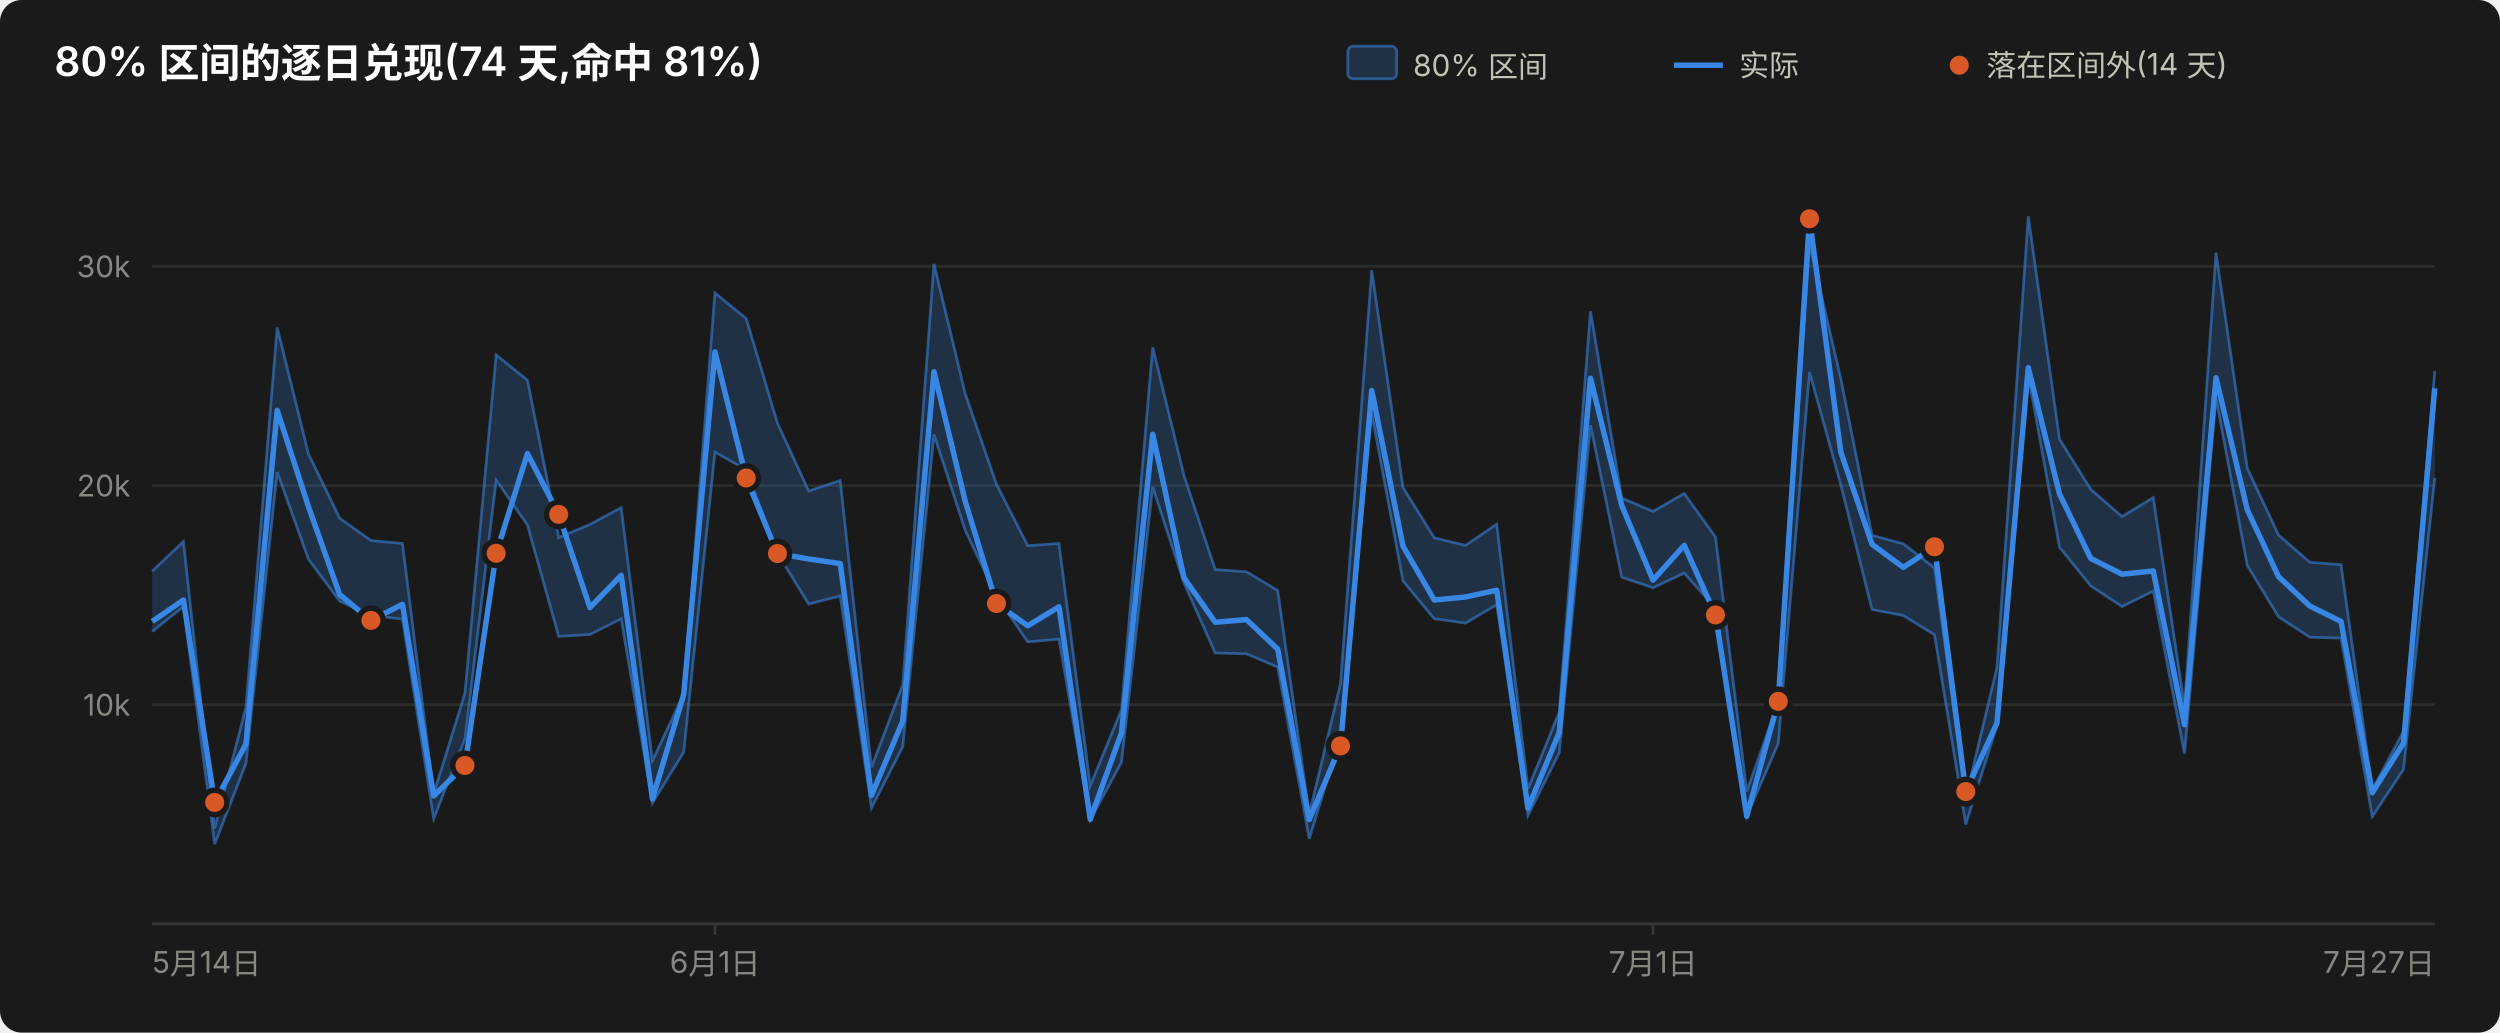
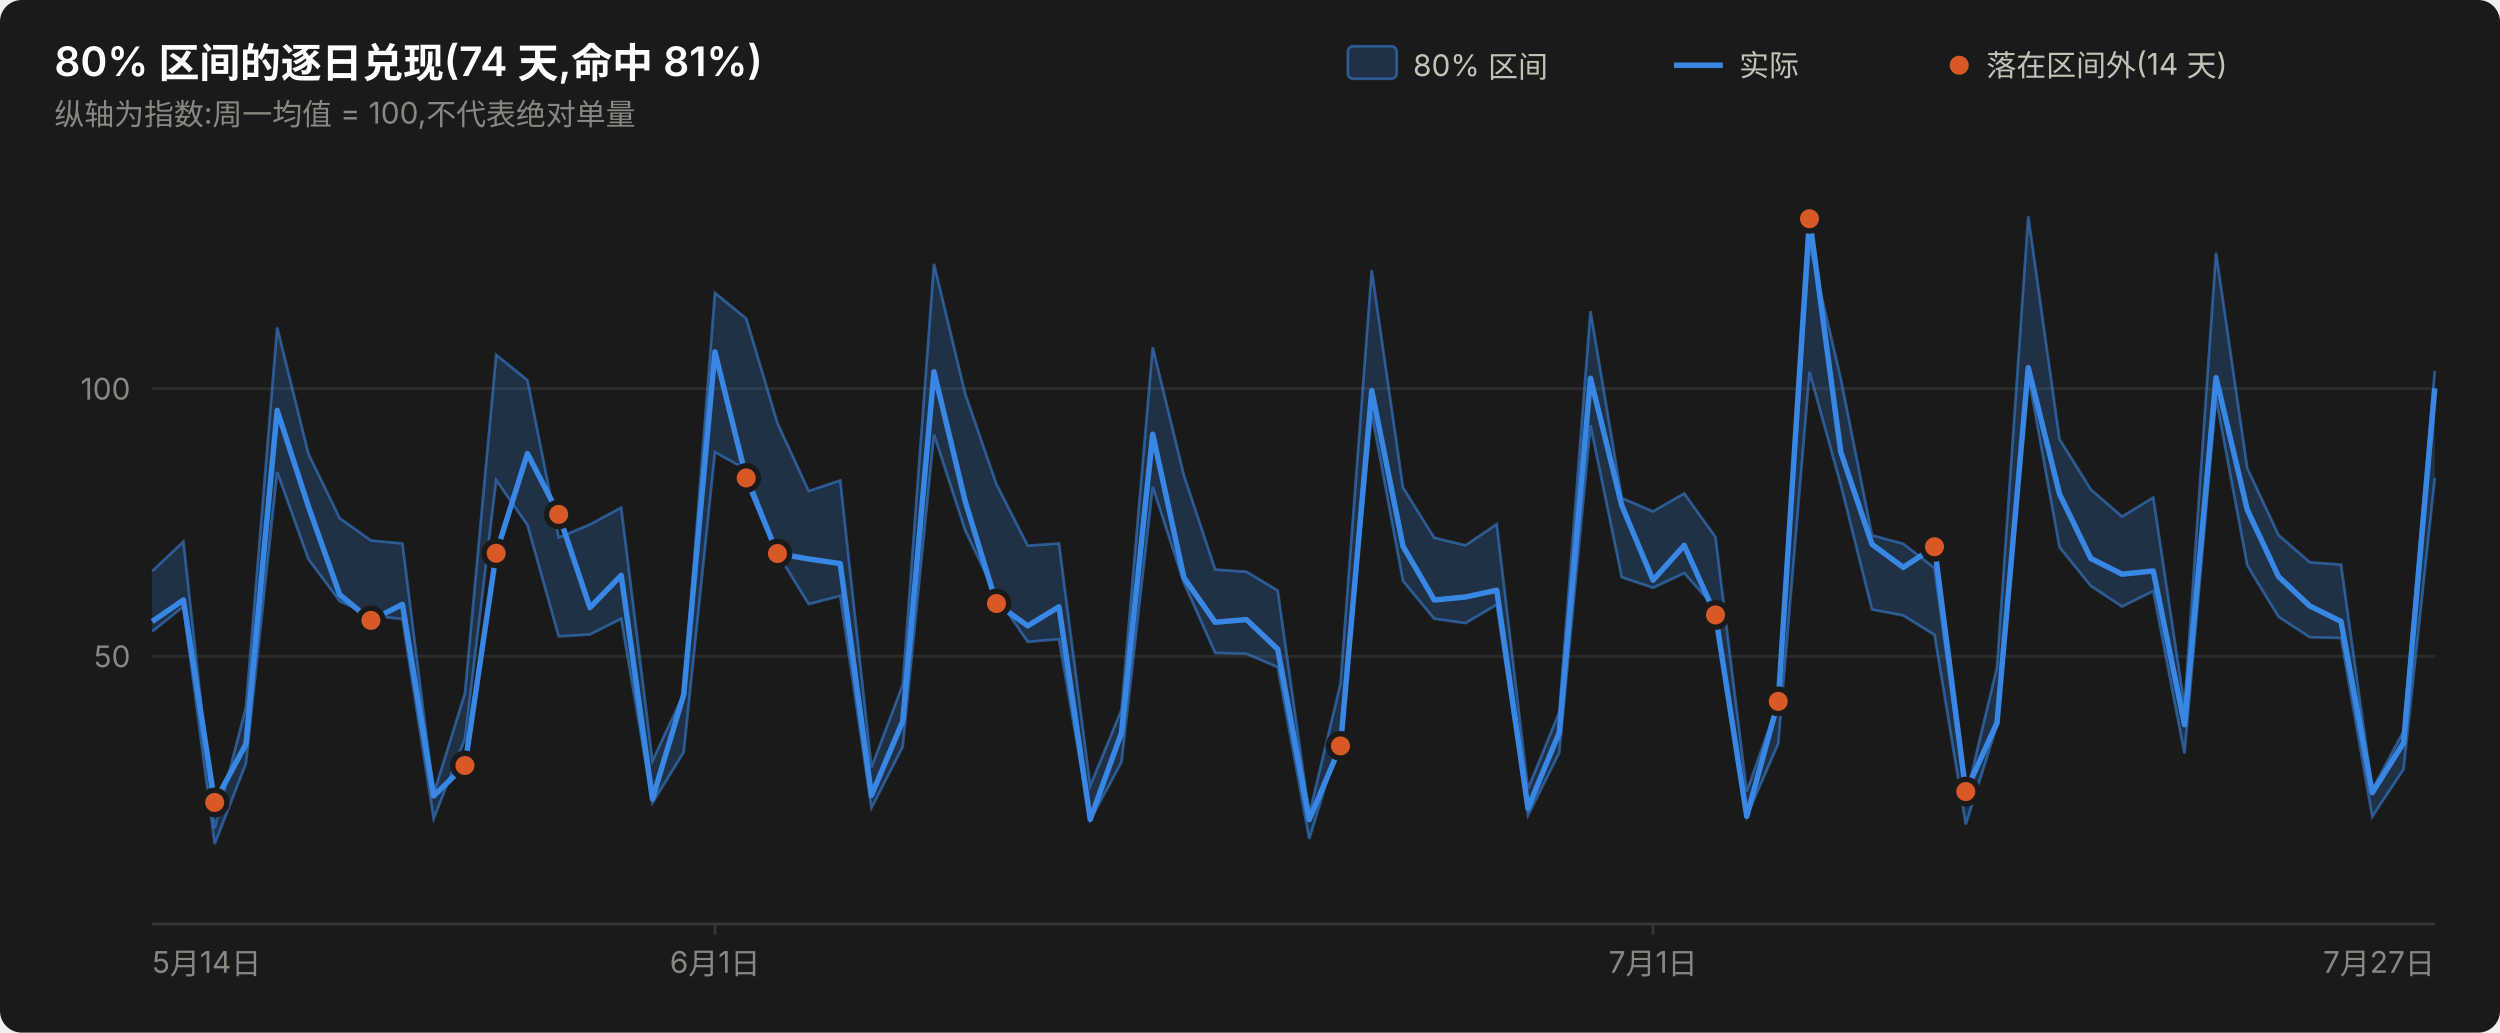
<svg xmlns="http://www.w3.org/2000/svg" width="920" height="380" viewBox="0 0 920 380" font-family="system-ui, -apple-system, 'Segoe UI', sans-serif">
  <rect width="920" height="380" rx="8" fill="#1a1a1a" />
  <text x="20" y="28" font-size="15" fill="#ffffff" text-anchor="start" font-weight="600">80% 区间的逐日兑现(74 天,命中 81%)</text>
-   <line x1="56" y1="259.3" x2="896" y2="259.3" stroke="#2c2c2a" stroke-width="1" />
-   <text x="48" y="263.343" font-size="11" fill="#898781" text-anchor="end" font-weight="normal" font-variant-numeric="tabular-nums">10k</text>
-   <line x1="56" y1="178.7" x2="896" y2="178.7" stroke="#2c2c2a" stroke-width="1" />
-   <text x="48" y="182.686" font-size="11" fill="#898781" text-anchor="end" font-weight="normal" font-variant-numeric="tabular-nums">20k</text>
-   <line x1="56" y1="98.0" x2="896" y2="98.0" stroke="#2c2c2a" stroke-width="1" />
-   <text x="48" y="102.029" font-size="11" fill="#898781" text-anchor="end" font-weight="normal" font-variant-numeric="tabular-nums">30k</text>
+   <text x="20" y="46" font-size="11" fill="#898781" text-anchor="start" font-weight="normal">纵轴为指数:周一均值 = 100,不代表绝对单量</text>
+   <line x1="56" y1="241.5" x2="896" y2="241.5" stroke="#2c2c2a" stroke-width="1" />
+   <text x="48" y="245.522" font-size="11" fill="#898781" text-anchor="end" font-weight="normal" font-variant-numeric="tabular-nums">50</text>
+   <line x1="56" y1="143.0" x2="896" y2="143.0" stroke="#2c2c2a" stroke-width="1" />
+   <text x="48" y="147.045" font-size="11" fill="#898781" text-anchor="end" font-weight="normal" font-variant-numeric="tabular-nums">100</text>
  <line x1="56" y1="340.0" x2="896" y2="340.0" stroke="#383835" stroke-width="1" />
  <line x1="263.1" y1="340" x2="263.1" y2="344" stroke="#383835" stroke-width="1" />
  <text x="263.123" y="358" font-size="11" fill="#898781" text-anchor="middle" font-weight="normal">6月1日</text>
  <line x1="608.3" y1="340" x2="608.3" y2="344" stroke="#383835" stroke-width="1" />
  <text x="608.329" y="358" font-size="11" fill="#898781" text-anchor="middle" font-weight="normal">7月1日</text>
  <text x="56" y="358" font-size="11" fill="#898781" text-anchor="start" font-weight="normal">5月14日</text>
  <text x="896" y="358" font-size="11" fill="#898781" text-anchor="end" font-weight="normal">7月27日</text>
  <path d="M56.0,210.2 L67.5,199.3 L79.0,304.8 L90.5,260.3 L102.0,120.5 L113.5,167.0 L125.0,190.7 L136.5,198.9 L148.1,200.0 L159.6,292.2 L171.1,255.1 L182.6,130.6 L194.1,139.9 L205.6,197.8 L217.1,193.0 L228.6,186.8 L240.1,280.0 L251.6,255.4 L263.1,107.8 L274.6,117.2 L286.1,155.7 L297.6,180.7 L309.2,176.8 L320.7,282.4 L332.2,252.0 L343.7,97.1 L355.2,144.9 L366.7,178.2 L378.2,200.8 L389.7,200.0 L401.2,289.2 L412.7,261.2 L424.2,127.8 L435.7,175.0 L447.2,209.6 L458.7,210.4 L470.2,217.3 L481.8,299.7 L493.3,251.6 L504.8,99.4 L516.3,179.4 L527.8,197.9 L539.3,200.7 L550.8,192.9 L562.3,290.3 L573.8,262.1 L585.3,114.5 L596.8,183.3 L608.3,188.2 L619.8,181.6 L631.3,197.6 L642.8,291.3 L654.4,258.4 L665.9,89.9 L677.4,139.3 L688.9,197.0 L700.4,200.1 L711.9,209.0 L723.4,293.6 L734.9,245.6 L746.4,79.6 L757.9,161.6 L769.4,180.1 L780.9,190.1 L792.4,183.1 L803.9,259.9 L815.5,93.0 L827.0,172.3 L838.5,196.9 L850.0,206.9 L861.5,207.8 L873.0,290.6 L884.5,269.1 L896.0,136.5 L896.0,175.9 L884.5,283.1 L873.0,300.5 L861.5,234.8 L850.0,234.5 L838.5,227.0 L827.0,208.1 L815.5,146.5 L803.9,277.3 L792.4,217.5 L780.9,223.2 L769.4,215.6 L757.9,201.4 L746.4,138.1 L734.9,266.9 L723.4,303.4 L711.9,233.6 L700.4,226.5 L688.9,224.3 L677.4,178.4 L665.9,136.9 L654.4,273.6 L642.8,300.4 L631.3,223.8 L619.8,210.9 L608.3,216.3 L596.8,212.4 L585.3,156.5 L573.8,277.0 L562.3,300.1 L550.8,222.5 L539.3,229.3 L527.8,227.7 L516.3,213.8 L504.8,152.1 L493.3,271.1 L481.8,308.7 L470.2,245.5 L458.7,240.6 L447.2,240.3 L435.7,214.5 L424.2,179.2 L412.7,280.5 L401.2,301.8 L389.7,235.2 L378.2,236.2 L366.7,219.4 L355.2,195.2 L343.7,159.9 L332.2,274.8 L320.7,297.3 L309.2,219.3 L297.6,222.3 L286.1,203.6 L274.6,172.8 L263.1,166.4 L251.6,276.8 L240.1,295.5 L228.6,227.7 L217.1,233.5 L205.6,234.2 L194.1,193.2 L182.6,176.7 L171.1,271.9 L159.6,301.3 L148.1,227.8 L136.5,226.5 L125.0,221.2 L113.5,205.8 L102.0,173.7 L90.5,281.0 L79.0,310.6 L67.5,223.2 L56.0,232.4 Z" fill="#3987e5" fill-opacity="0.22" stroke="none" />
  <path d="M56.0,210.2 L67.5,199.3 L79.0,304.8 L90.5,260.3 L102.0,120.5 L113.5,167.0 L125.0,190.7 L136.5,198.9 L148.1,200.0 L159.6,292.2 L171.1,255.1 L182.6,130.6 L194.1,139.9 L205.6,197.8 L217.1,193.0 L228.6,186.8 L240.1,280.0 L251.6,255.4 L263.1,107.8 L274.6,117.2 L286.1,155.7 L297.6,180.7 L309.2,176.8 L320.7,282.4 L332.2,252.0 L343.7,97.1 L355.2,144.9 L366.7,178.2 L378.2,200.8 L389.7,200.0 L401.2,289.2 L412.7,261.2 L424.2,127.8 L435.7,175.0 L447.2,209.6 L458.7,210.4 L470.2,217.3 L481.8,299.7 L493.3,251.6 L504.8,99.4 L516.3,179.4 L527.8,197.9 L539.3,200.7 L550.8,192.9 L562.3,290.3 L573.8,262.1 L585.3,114.5 L596.8,183.3 L608.3,188.2 L619.8,181.6 L631.3,197.6 L642.8,291.3 L654.4,258.4 L665.9,89.9 L677.4,139.3 L688.9,197.0 L700.4,200.1 L711.9,209.0 L723.4,293.6 L734.9,245.6 L746.4,79.6 L757.9,161.6 L769.4,180.1 L780.9,190.1 L792.4,183.1 L803.9,259.9 L815.5,93.0 L827.0,172.3 L838.5,196.9 L850.0,206.9 L861.5,207.8 L873.0,290.6 L884.5,269.1 L896.0,136.5" fill="none" stroke="#3987e5" stroke-width="1" stroke-opacity="0.55" />
  <path d="M56.0,232.4 L67.5,223.2 L79.0,310.6 L90.5,281.0 L102.0,173.7 L113.5,205.8 L125.0,221.2 L136.5,226.5 L148.1,227.8 L159.6,301.3 L171.1,271.9 L182.6,176.7 L194.1,193.2 L205.6,234.2 L217.1,233.5 L228.6,227.7 L240.1,295.5 L251.6,276.8 L263.1,166.4 L274.6,172.8 L286.1,203.6 L297.6,222.3 L309.2,219.3 L320.7,297.3 L332.2,274.8 L343.7,159.9 L355.2,195.2 L366.7,219.4 L378.2,236.2 L389.7,235.2 L401.2,301.8 L412.7,280.5 L424.2,179.2 L435.7,214.5 L447.2,240.3 L458.7,240.6 L470.2,245.5 L481.8,308.7 L493.3,271.1 L504.8,152.1 L516.3,213.8 L527.8,227.7 L539.3,229.3 L550.8,222.5 L562.3,300.1 L573.8,277.0 L585.3,156.5 L596.8,212.4 L608.3,216.3 L619.8,210.9 L631.3,223.8 L642.8,300.4 L654.4,273.6 L665.9,136.9 L677.4,178.4 L688.9,224.3 L700.4,226.5 L711.9,233.6 L723.4,303.4 L734.9,266.9 L746.4,138.1 L757.9,201.4 L769.4,215.6 L780.9,223.2 L792.4,217.5 L803.9,277.3 L815.5,146.5 L827.0,208.1 L838.5,227.0 L850.0,234.5 L861.5,234.8 L873.0,300.5 L884.5,283.1 L896.0,175.9" fill="none" stroke="#3987e5" stroke-width="1" stroke-opacity="0.55" />
  <path d="M56.0,228.7 L67.5,220.8 L79.0,295.3 L90.5,273.8 L102.0,151.0 L113.5,186.4 L125.0,218.8 L136.5,228.3 L148.1,222.4 L159.6,292.9 L171.1,281.7 L182.6,203.6 L194.1,166.9 L205.6,189.3 L217.1,223.6 L228.6,211.7 L240.1,294.0 L251.6,255.6 L263.1,129.5 L274.6,175.9 L286.1,203.7 L297.6,205.7 L309.2,207.4 L320.7,292.7 L332.2,265.4 L343.7,136.8 L355.2,184.5 L366.7,222.1 L378.2,230.3 L389.7,223.3 L401.2,301.5 L412.7,269.7 L424.2,159.8 L435.7,212.6 L447.2,229.0 L458.7,228.0 L470.2,238.9 L481.8,301.6 L493.3,274.5 L504.8,143.7 L516.3,201.0 L527.8,220.8 L539.3,219.7 L550.8,217.2 L562.3,297.4 L573.8,269.6 L585.3,139.2 L596.8,186.0 L608.3,213.5 L619.8,200.7 L631.3,226.3 L642.8,300.4 L654.4,258.1 L665.9,80.5 L677.4,166.3 L688.9,200.3 L700.4,208.8 L711.9,201.2 L723.4,291.3 L734.9,266.0 L746.4,135.3 L757.9,181.8 L769.4,205.5 L780.9,211.3 L792.4,210.1 L803.9,266.7 L815.5,139.0 L827.0,187.6 L838.5,212.2 L850.0,223.0 L861.5,228.7 L873.0,291.7 L884.5,273.4 L896.0,142.9" fill="none" stroke="#3987e5" stroke-width="2" stroke-linejoin="round" />
  <circle cx="79.0" cy="295.3" r="4.5" fill="#d95926" stroke="#1a1a1a" stroke-width="2" />
  <circle cx="136.5" cy="228.3" r="4.5" fill="#d95926" stroke="#1a1a1a" stroke-width="2" />
  <circle cx="171.1" cy="281.7" r="4.5" fill="#d95926" stroke="#1a1a1a" stroke-width="2" />
  <circle cx="182.6" cy="203.6" r="4.5" fill="#d95926" stroke="#1a1a1a" stroke-width="2" />
  <circle cx="205.6" cy="189.3" r="4.5" fill="#d95926" stroke="#1a1a1a" stroke-width="2" />
  <circle cx="274.6" cy="175.9" r="4.5" fill="#d95926" stroke="#1a1a1a" stroke-width="2" />
  <circle cx="286.1" cy="203.7" r="4.5" fill="#d95926" stroke="#1a1a1a" stroke-width="2" />
  <circle cx="366.7" cy="222.1" r="4.5" fill="#d95926" stroke="#1a1a1a" stroke-width="2" />
  <circle cx="493.3" cy="274.5" r="4.5" fill="#d95926" stroke="#1a1a1a" stroke-width="2" />
  <circle cx="631.3" cy="226.3" r="4.5" fill="#d95926" stroke="#1a1a1a" stroke-width="2" />
  <circle cx="654.4" cy="258.1" r="4.5" fill="#d95926" stroke="#1a1a1a" stroke-width="2" />
  <circle cx="665.9" cy="80.5" r="4.5" fill="#d95926" stroke="#1a1a1a" stroke-width="2" />
  <circle cx="711.9" cy="201.2" r="4.5" fill="#d95926" stroke="#1a1a1a" stroke-width="2" />
  <circle cx="723.4" cy="291.3" r="4.5" fill="#d95926" stroke="#1a1a1a" stroke-width="2" />
  <rect x="496" y="17" width="18" height="12" rx="2" fill="#3987e5" fill-opacity="0.22" stroke="#3987e5" stroke-opacity="0.55" stroke-width="1" />
  <text x="520" y="28" font-size="11" fill="#c3c2b7" text-anchor="start" font-weight="normal">80% 区间</text>
  <line x1="616" y1="24" x2="634" y2="24" stroke="#3987e5" stroke-width="2" />
  <text x="640" y="28" font-size="11" fill="#c3c2b7" text-anchor="start" font-weight="normal">实际</text>
  <circle cx="721" cy="24" r="4.5" fill="#d95926" stroke="#1a1a1a" stroke-width="2" />
  <text x="731" y="28" font-size="11" fill="#c3c2b7" text-anchor="start" font-weight="normal">落在区间外(14 天)</text>
</svg>
